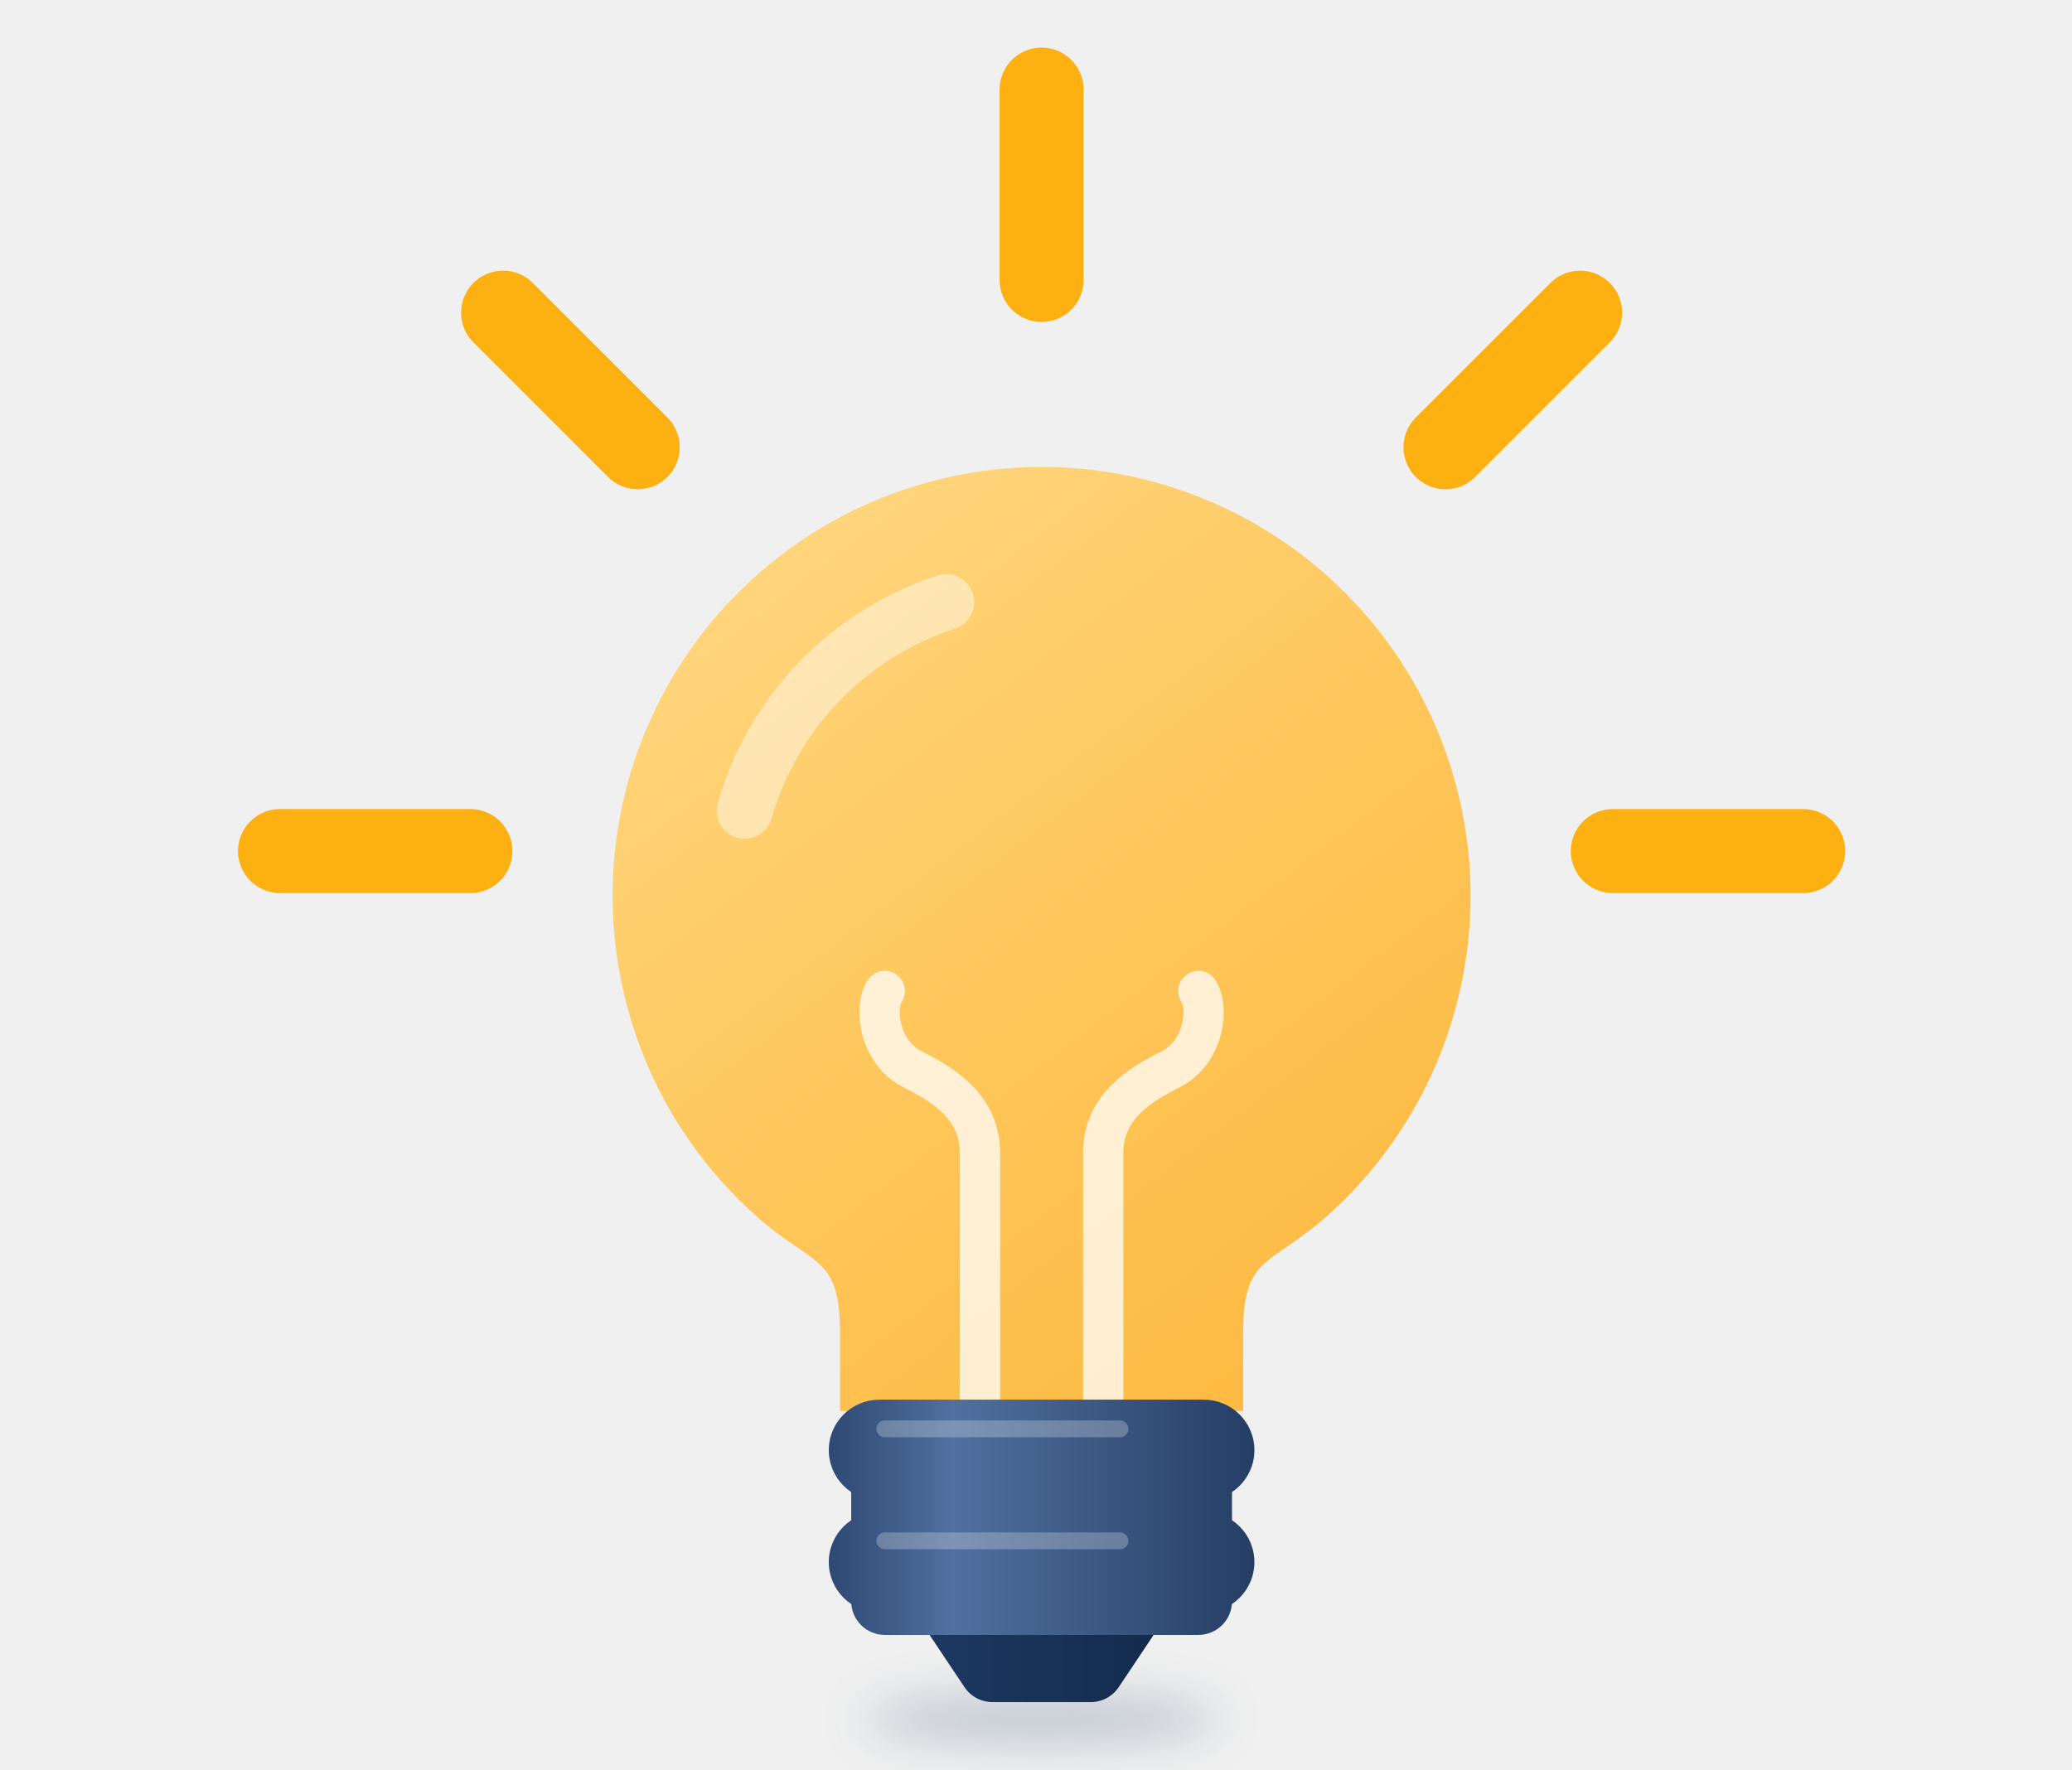
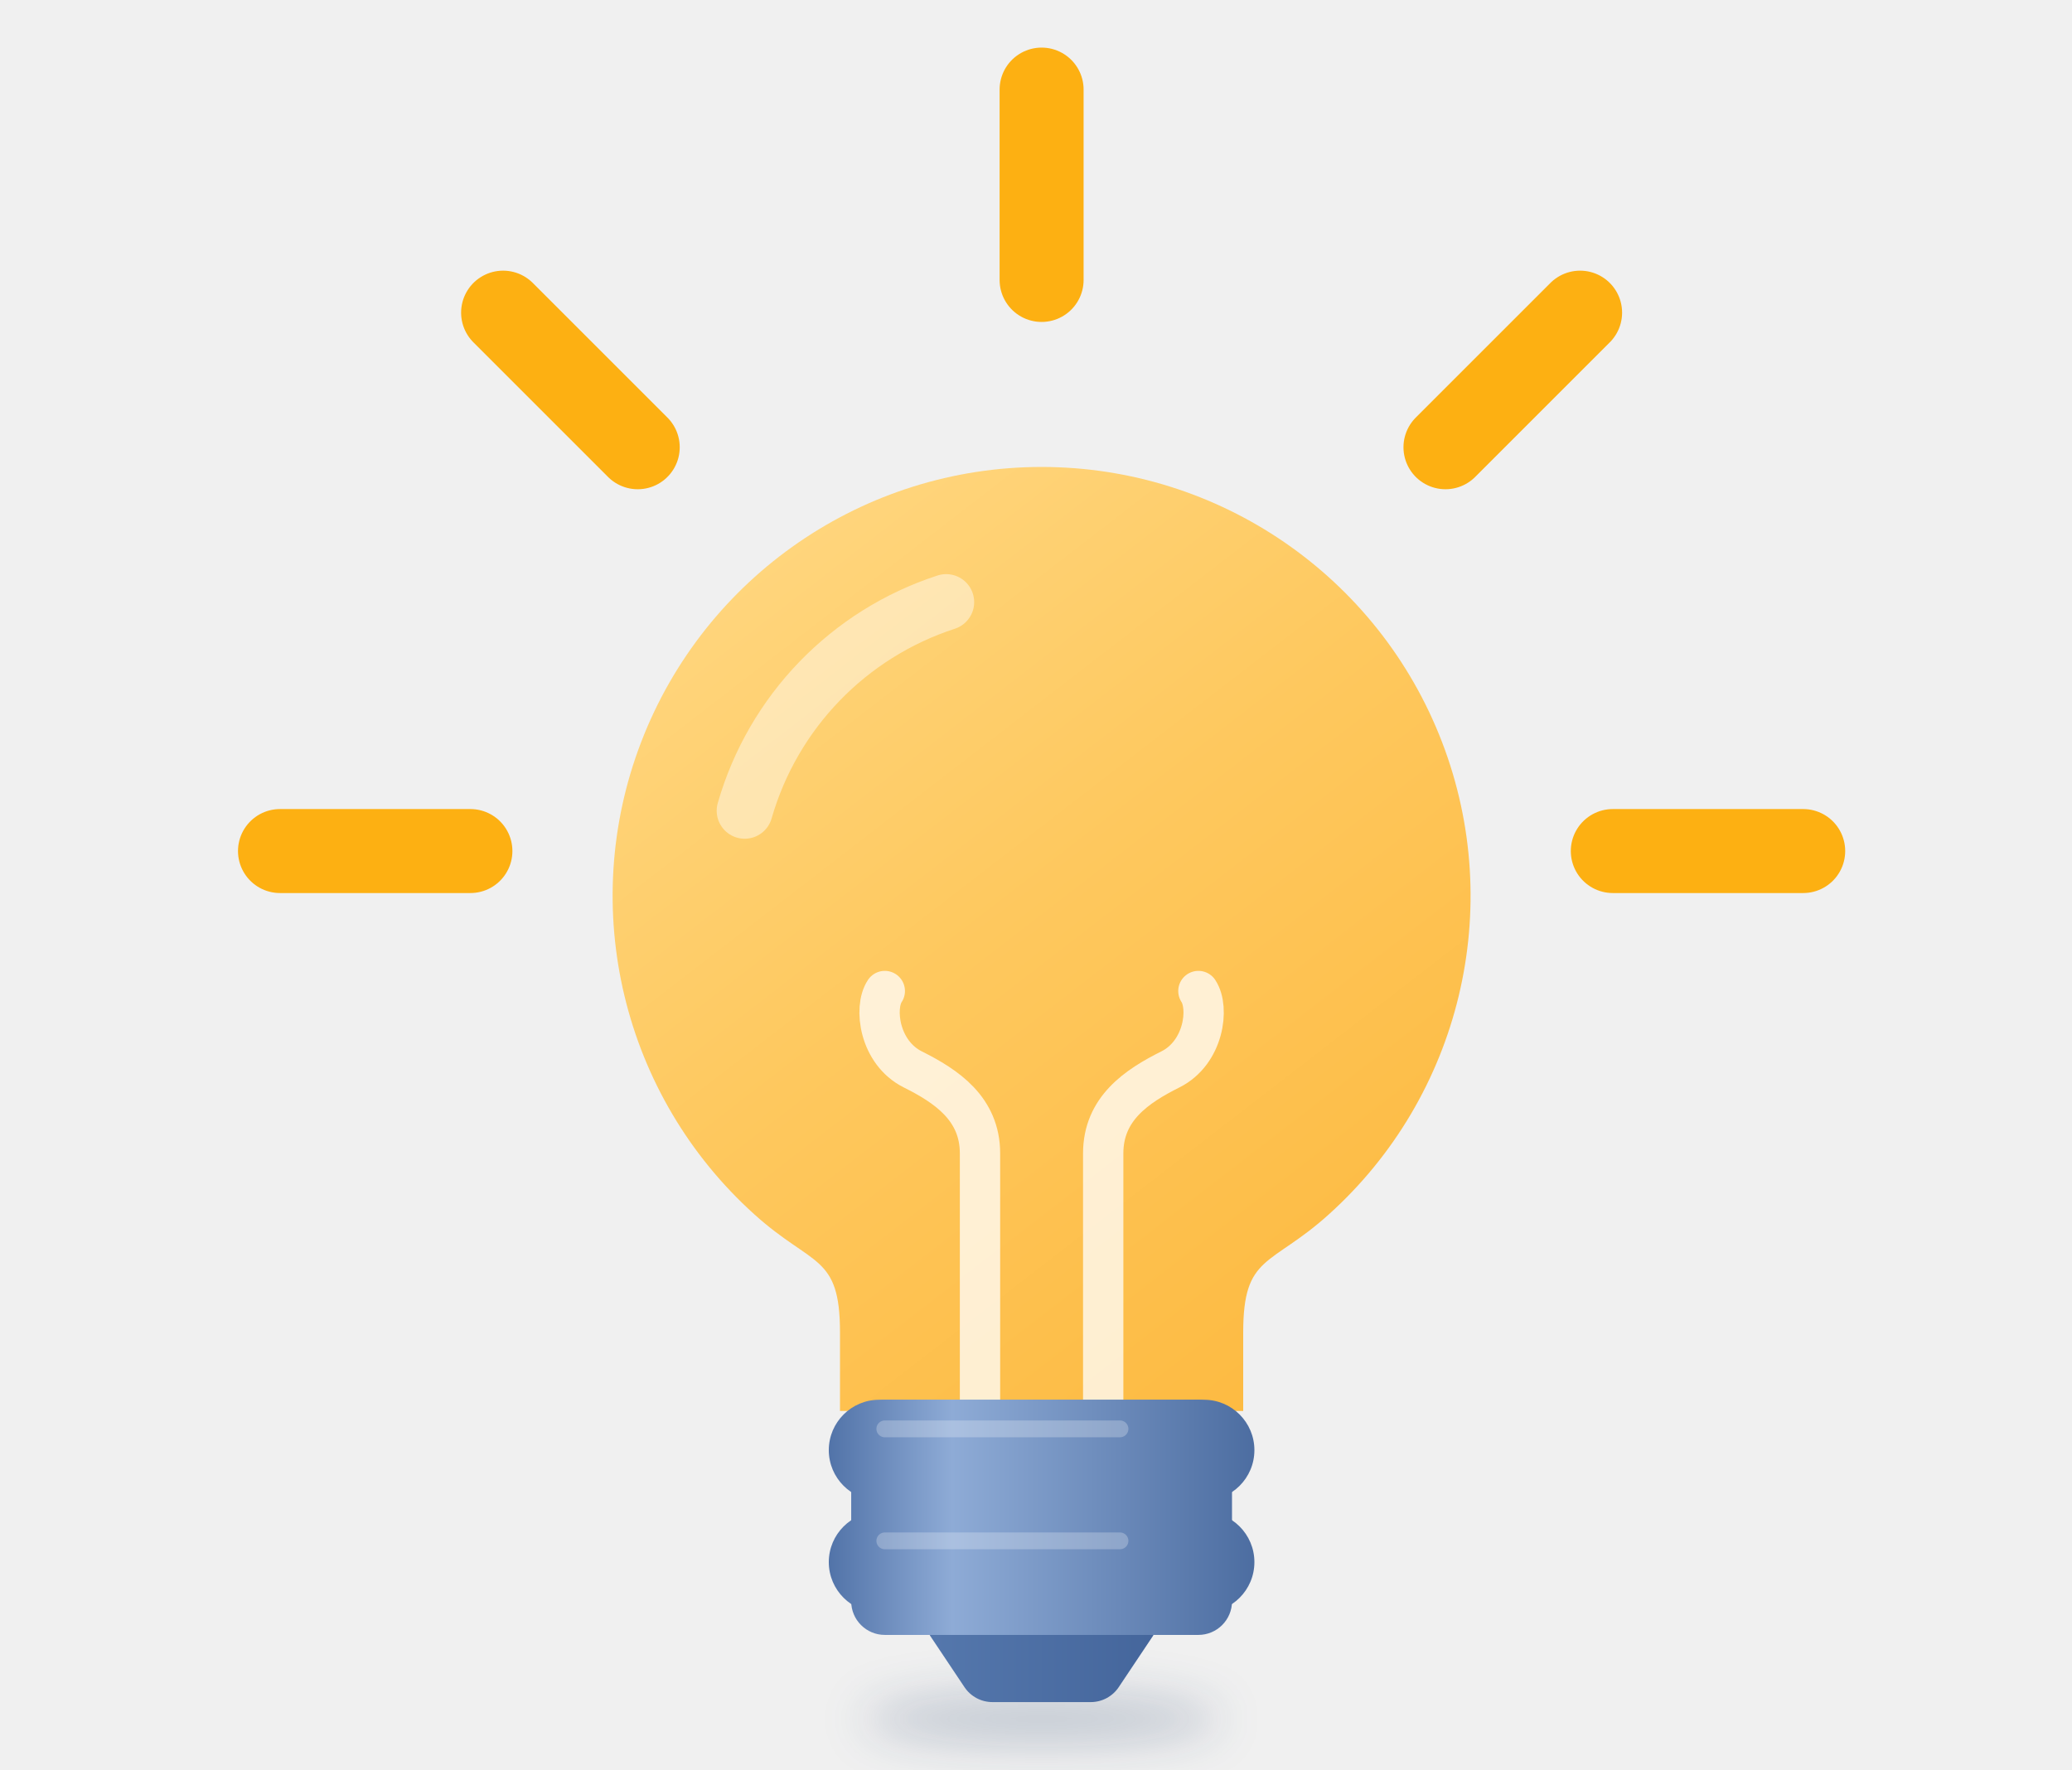
<svg xmlns="http://www.w3.org/2000/svg" width="185" height="158" viewBox="0 0 185 158">
  <defs>
    <linearGradient id="vetro-luce" x1="54.7" x2="119.81" y1="41.7" y2="126" gradientUnits="userSpaceOnUse">
      <stop offset="0" stop-color="#FFDA88" />
      <stop offset=".5" stop-color="#FEC85E" />
      <stop offset="1" stop-color="#FDB93F" />
    </linearGradient>
    <linearGradient id="attacco-luce" x1="73" x2="113" y1="0" y2="0" gradientUnits="userSpaceOnUse">
-       <stop offset="0" stop-color="#2B456E" />
-       <stop offset=".3" stop-color="#50709F" />
-       <stop offset="1" stop-color="#243C62" />
+       <stop offset="0" stop-color="#4C6EA4" />
+       <stop offset=".3" stop-color="#8EABD6" />
+       <stop offset="1" stop-color="#4A6B9F" />
    </linearGradient>
    <linearGradient id="punta-luce" x1="81" x2="105" y1="0" y2="0" gradientUnits="userSpaceOnUse">
-       <stop offset="0" stop-color="#1E3A63" />
-       <stop offset="1" stop-color="#132A4B" />
+       <stop offset="0" stop-color="#5679AE" />
+       <stop offset="1" stop-color="#43649A" />
    </linearGradient>
    <filter id="sfuma-ombra" width="185" height="158" x="0" y="0" filterUnits="userSpaceOnUse">
      <feGaussianBlur stdDeviation="2" />
    </filter>
  </defs>
  <g id="raggi" fill="none" stroke="#FDB012" stroke-linecap="round" stroke-width="7.5">
    <path id="raggio-1" d="M42 76H25" />
    <path id="raggio-2" d="M56.94 39.94 44.92 27.92" />
    <path id="raggio-3" d="M93 25V8" />
    <path id="raggio-4" d="m129.06 39.94 12.02-12.02" />
    <path id="raggio-5" d="M144 76h17" />
  </g>
  <ellipse id="ombra" cx="93" cy="153.5" fill="#1E3A66" filter="url(#sfuma-ombra)" opacity=".2" rx="16" ry="2.5" />
  <g id="lampadina">
    <path id="bulbo" fill="url(#vetro-luce)" d="M75 126v-7c0-7-2.43-5.85-7.63-10.54a38.3 38.3 0 1 1 51.26 0C113.43 113.15 111 112 111 119v7Z" />
    <path id="bulbo-riflesso" fill="none" stroke="#FFF" stroke-linecap="round" stroke-opacity=".45" stroke-width="5" d="M66.49 72.4a27.6 27.6 0 0 1 17.99-18.63" />
    <path id="filamento" fill="none" stroke="#FFF" stroke-linecap="round" stroke-linejoin="round" stroke-opacity=".75" stroke-width="3.6" d="M87.5 125v-22c0-4-3-6-6-7.5S78 90 79 88.5M98.5 125v-22c0-4 3-6 6-7.5s3.5-5.5 2.5-7" />
    <g id="attacco">
      <path id="attacco-punta" fill="url(#punta-luce)" d="M84.74 143h16.52a2 2 0 0 1 1.67 3.11l-3.04 4.55a3 3 0 0 1-2.5 1.34h-8.78a3 3 0 0 1-2.5-1.34l-3.04-4.55a2 2 0 0 1 1.67-3.11" />
      <path id="attacco-corpo" fill="url(#attacco-luce)" d="M79 125h28a3 3 0 0 1 3 3v15a3 3 0 0 1-3 3H79a3 3 0 0 1-3-3v-15a3 3 0 0 1 3-3" />
      <path id="attacco-anello-1" fill="url(#attacco-luce)" d="M78.5 125h29a4.5 4.5 0 1 1 0 9h-29a4.5 4.5 0 1 1 0-9" />
      <path stroke="#FFF" stroke-linecap="round" stroke-opacity=".25" stroke-width="1.5" d="M79 127.6h21" />
      <path id="attacco-anello-2" fill="url(#attacco-luce)" d="M78.5 135h29a4.5 4.5 0 1 1 0 9h-29a4.5 4.5 0 1 1 0-9" />
      <path stroke="#FFF" stroke-linecap="round" stroke-opacity=".25" stroke-width="1.5" d="M79 137.6h21" />
    </g>
  </g>
</svg>
